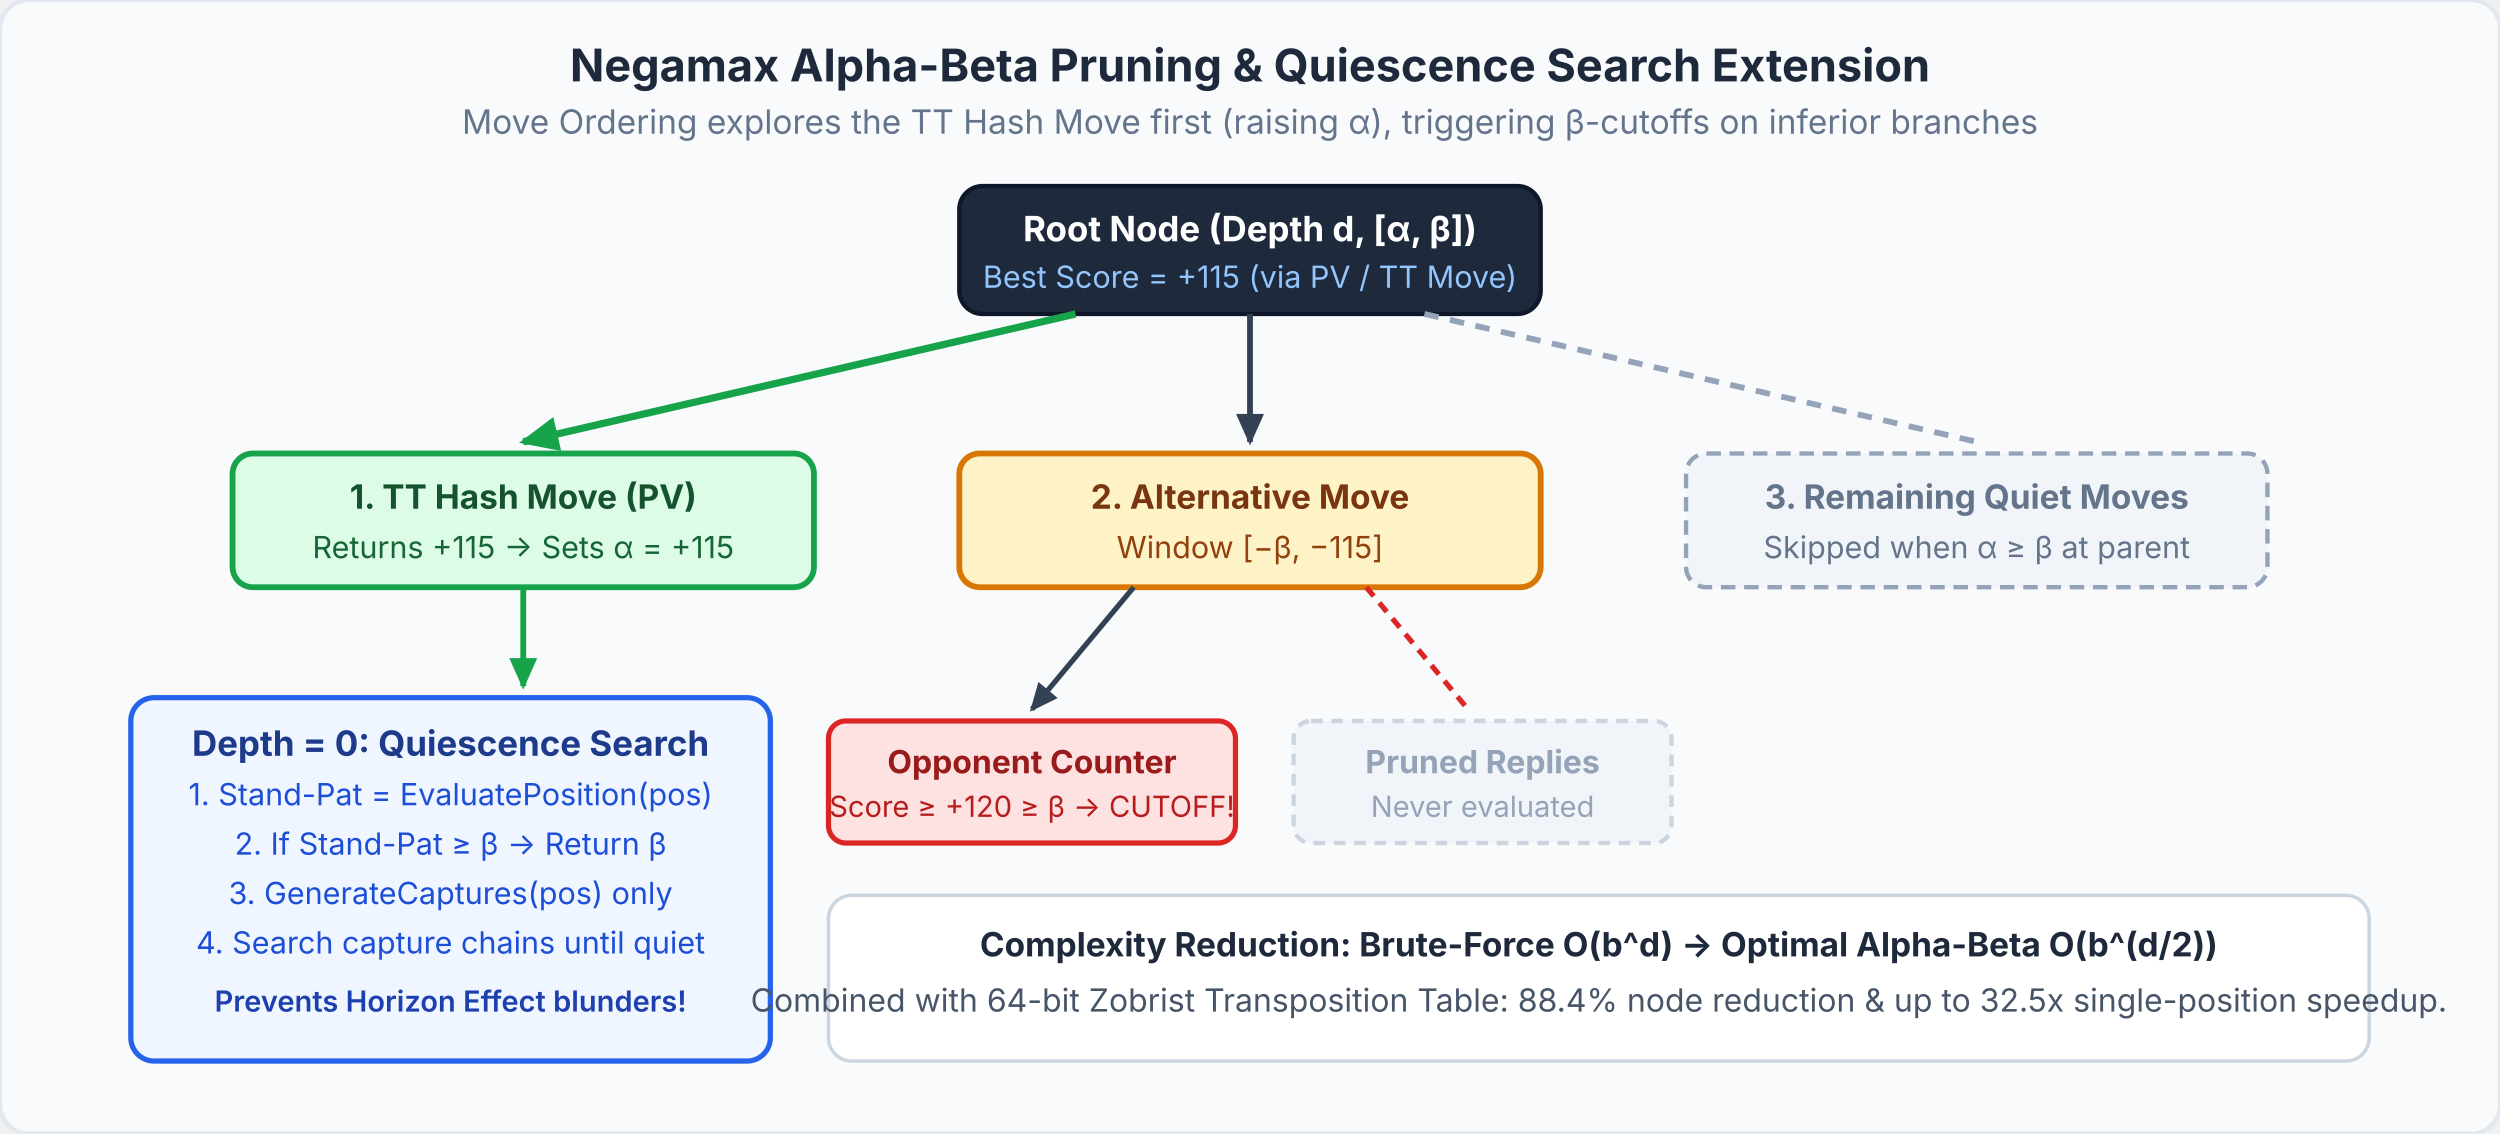
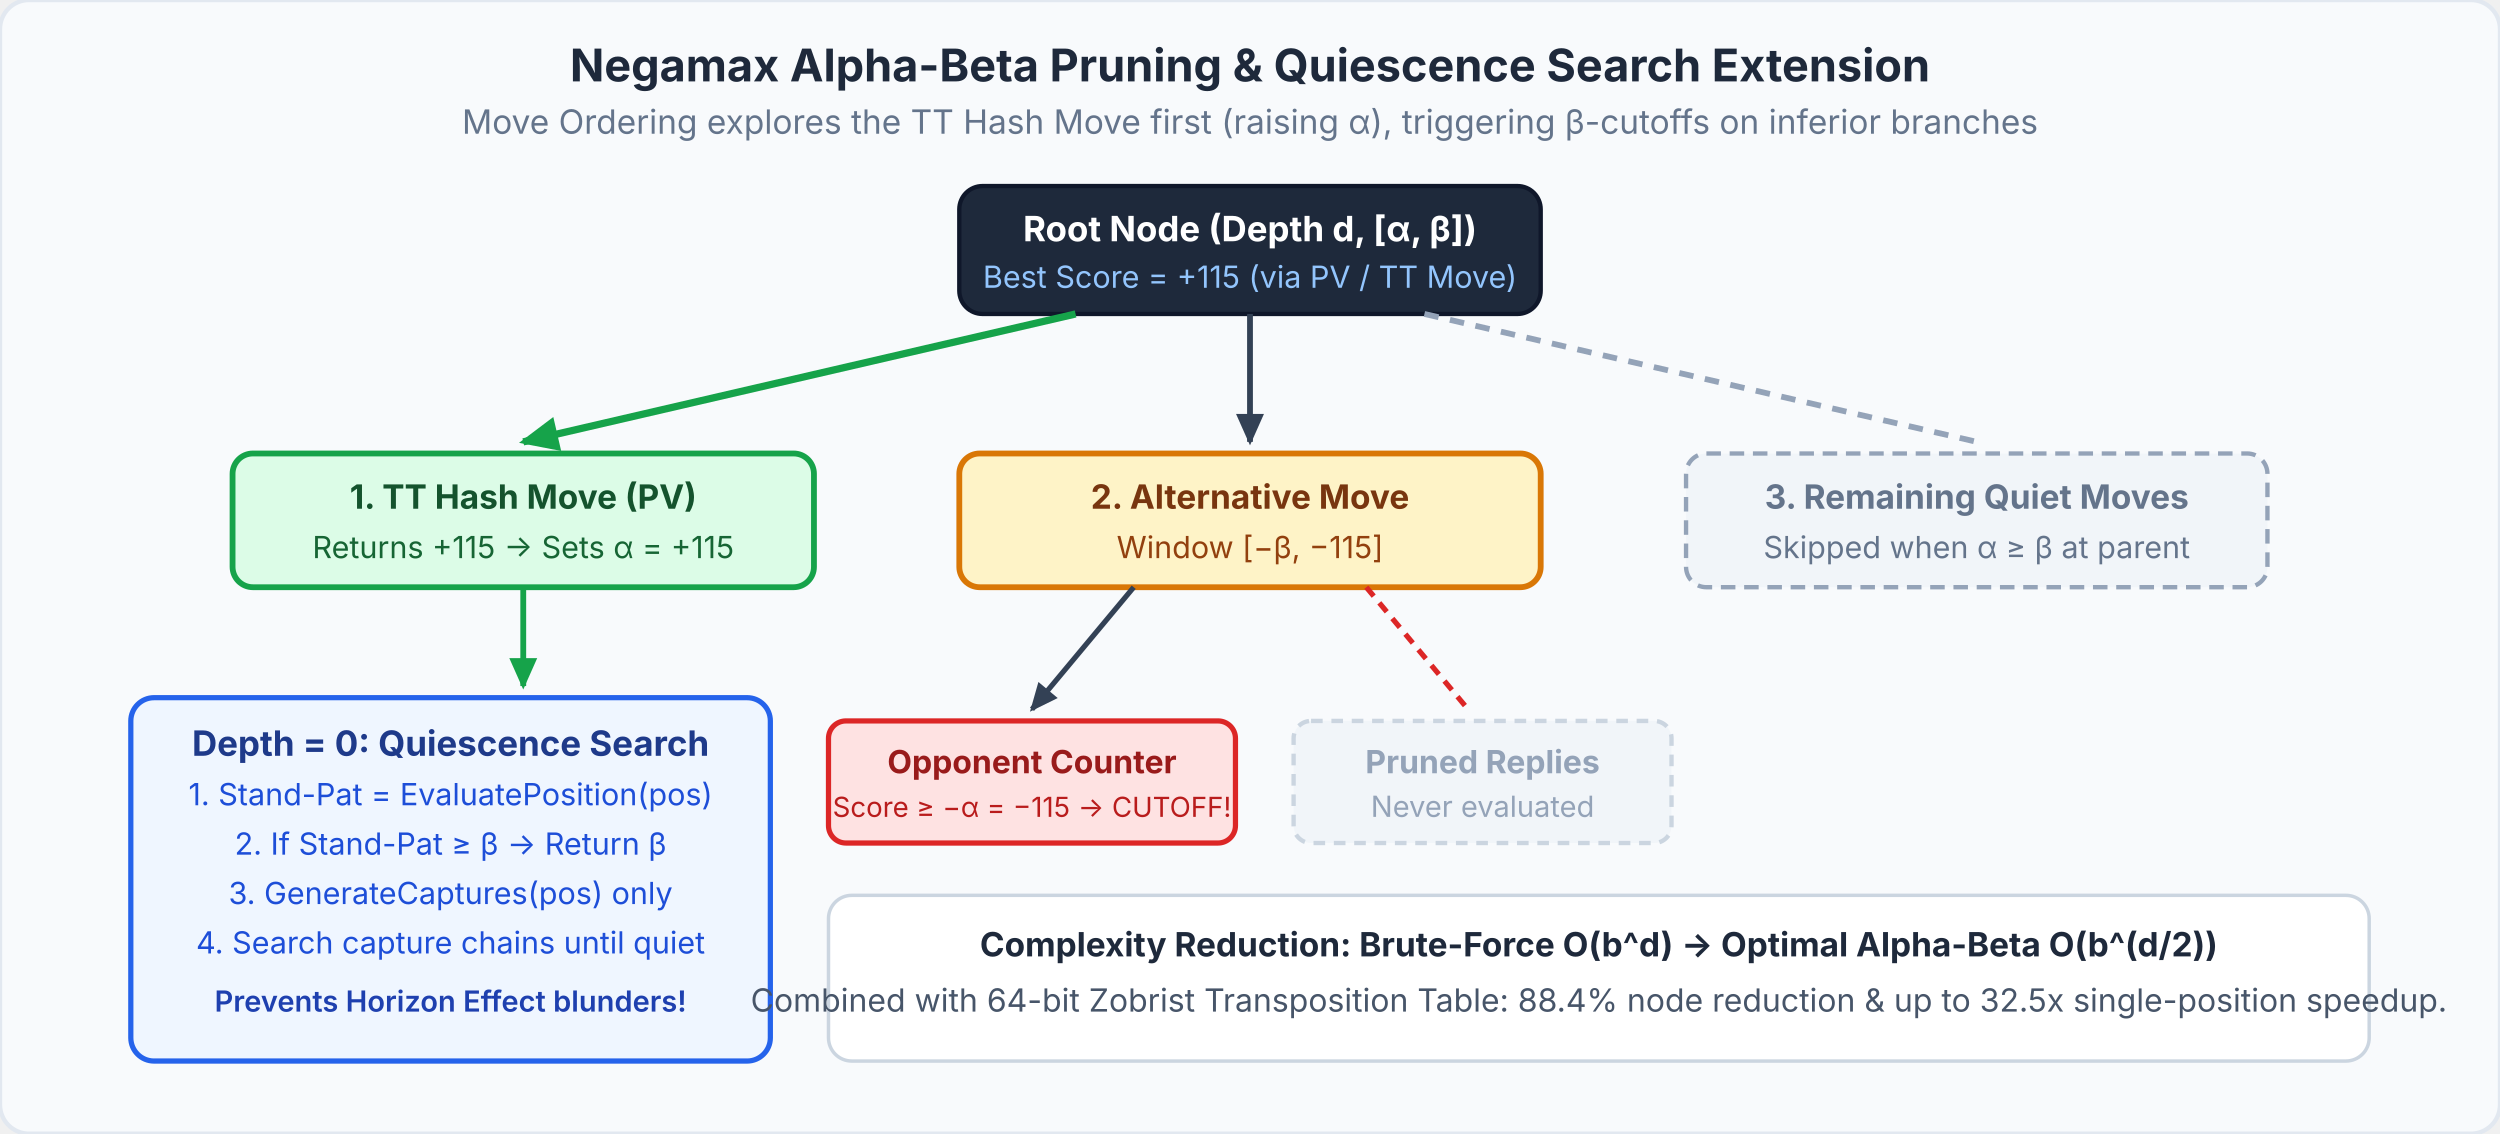
<svg xmlns="http://www.w3.org/2000/svg" viewBox="0 0 860 390" width="100%" height="auto" font-family="Segoe UI, Inter, Arial, sans-serif">
  <defs>
    <marker id="arrDark" viewBox="0 0 10 10" refX="8" refY="5" markerWidth="6" markerHeight="6" orient="auto-start-reverse">
      <path d="M 0 1 L 9 5 L 0 9 z" fill="#334155" />
    </marker>
    <marker id="arrRed" viewBox="0 0 10 10" refX="8" refY="5" markerWidth="6" markerHeight="6" orient="auto-start-reverse">
      <path d="M 0 1 L 9 5 L 0 9 z" fill="#DC2626" />
    </marker>
    <marker id="arrGreen" viewBox="0 0 10 10" refX="8" refY="5" markerWidth="6" markerHeight="6" orient="auto-start-reverse">
      <path d="M 0 1 L 9 5 L 0 9 z" fill="#16A34A" />
    </marker>
  </defs>
  <rect width="860" height="390" rx="10" fill="#F8FAFC" stroke="#E2E8F0" stroke-width="1.5" />
  <text x="430" y="28" text-anchor="middle" font-size="15.5" font-weight="700" fill="#1E293B">Negamax Alpha-Beta Pruning &amp; Quiescence Search Extension</text>
  <text x="430" y="46" text-anchor="middle" font-size="11.5" fill="#64748B">Move Ordering explores the TT Hash Move first (raising α), triggering β-cutoffs on inferior branches</text>
  <rect x="330" y="64" width="200" height="44" rx="8" fill="#1E293B" stroke="#0F172A" stroke-width="1.5" />
  <text x="430" y="83" text-anchor="middle" font-size="12" font-weight="700" fill="#FFFFFF">Root Node (Depth d, [α, β])</text>
  <text x="430" y="99" text-anchor="middle" font-size="10.5" fill="#93C5FD">Best Score = +115 (via PV / TT Move)</text>
  <line x1="370" y1="108" x2="180" y2="152" stroke="#16A34A" stroke-width="2.5" marker-end="url(#arrGreen)" />
  <line x1="430" y1="108" x2="430" y2="152" stroke="#334155" stroke-width="2" marker-end="url(#arrDark)" />
  <line x1="490" y1="108" x2="680" y2="152" stroke="#94A3B8" stroke-width="2" stroke-dasharray="5,4" />
  <rect x="80" y="156" width="200" height="46" rx="7" fill="#DCFCE7" stroke="#16A34A" stroke-width="2" />
  <text x="180" y="175" text-anchor="middle" font-size="11.5" font-weight="700" fill="#14532D">1. TT Hash Move (PV)</text>
  <text x="180" y="192" text-anchor="middle" font-size="10.5" fill="#166534">Returns +115  →  Sets α = +115</text>
  <rect x="330" y="156" width="200" height="46" rx="7" fill="#FEF3C7" stroke="#D97706" stroke-width="2" />
  <text x="430" y="175" text-anchor="middle" font-size="11.5" font-weight="700" fill="#78350F">2. Alternative Move</text>
  <text x="430" y="192" text-anchor="middle" font-size="10.5" fill="#92400E">Window [−β, −115]</text>
  <rect x="580" y="156" width="200" height="46" rx="7" fill="#F1F5F9" stroke="#94A3B8" stroke-width="1.5" stroke-dasharray="5,3" />
  <text x="680" y="175" text-anchor="middle" font-size="11.5" font-weight="700" fill="#64748B">3. Remaining Quiet Moves</text>
  <text x="680" y="192" text-anchor="middle" font-size="10.5" fill="#64748B">Skipped when α ≥ β at parent</text>
  <line x1="390" y1="202" x2="355" y2="244" stroke="#334155" stroke-width="1.8" marker-end="url(#arrDark)" />
  <line x1="470" y1="202" x2="505" y2="244" stroke="#DC2626" stroke-width="1.8" stroke-dasharray="4,3" />
  <rect x="285" y="248" width="140" height="42" rx="6" fill="#FEE2E2" stroke="#DC2626" stroke-width="1.8" />
  <text x="355" y="266" text-anchor="middle" font-size="11" font-weight="700" fill="#991B1B">Opponent Counter</text>
-   <text x="355" y="281" text-anchor="middle" font-size="10" fill="#B91C1C">Score ≥ +120 ≥ β  →  CUTOFF!</text>
+   <text x="355" y="281" text-anchor="middle" font-size="9.5" fill="#B91C1C">Score ≥ −α = −115  →  CUTOFF!</text>
  <rect x="445" y="248" width="130" height="42" rx="6" fill="#F1F5F9" stroke="#CBD5E0" stroke-width="1.5" stroke-dasharray="4,3" />
  <text x="510" y="266" text-anchor="middle" font-size="11" font-weight="700" fill="#94A3B8">Pruned Replies</text>
  <text x="510" y="281" text-anchor="middle" font-size="10" fill="#94A3B8">Never evaluated</text>
  <line x1="180" y1="202" x2="180" y2="236" stroke="#16A34A" stroke-width="2" marker-end="url(#arrGreen)" />
  <rect x="45" y="240" width="220" height="125" rx="8" fill="#EFF6FF" stroke="#2563EB" stroke-width="1.8" />
  <text x="155" y="260" text-anchor="middle" font-size="12" font-weight="700" fill="#1E3A8A">Depth = 0: Quiescence Search</text>
  <text x="155" y="277" text-anchor="middle" font-size="10.5" fill="#1D4ED8">1. Stand-Pat = EvaluatePosition(pos)</text>
  <text x="155" y="294" text-anchor="middle" font-size="10.5" fill="#1D4ED8">2. If Stand-Pat ≥ β → Return β</text>
  <text x="155" y="311" text-anchor="middle" font-size="10.5" fill="#1D4ED8">3. GenerateCaptures(pos) only</text>
  <text x="155" y="328" text-anchor="middle" font-size="10.5" fill="#1D4ED8">4. Search capture chains until quiet</text>
  <text x="155" y="348" text-anchor="middle" font-size="10" font-weight="600" fill="#1E40AF">Prevents Horizon Effect blunders!</text>
  <rect x="285" y="308" width="530" height="57" rx="8" fill="#FFFFFF" stroke="#CBD5E0" stroke-width="1.2" />
  <text x="550" y="329" text-anchor="middle" font-size="11.5" font-weight="700" fill="#1E293B">Complexity Reduction: Brute-Force O(b^d)  →  Optimal Alpha-Beta O(b^(d/2))</text>
  <text x="550" y="348" text-anchor="middle" font-size="11" fill="#475569">Combined with 64-bit Zobrist Transposition Table: 88.4% node reduction &amp; up to 32.5x single-position speedup.</text>
</svg>
